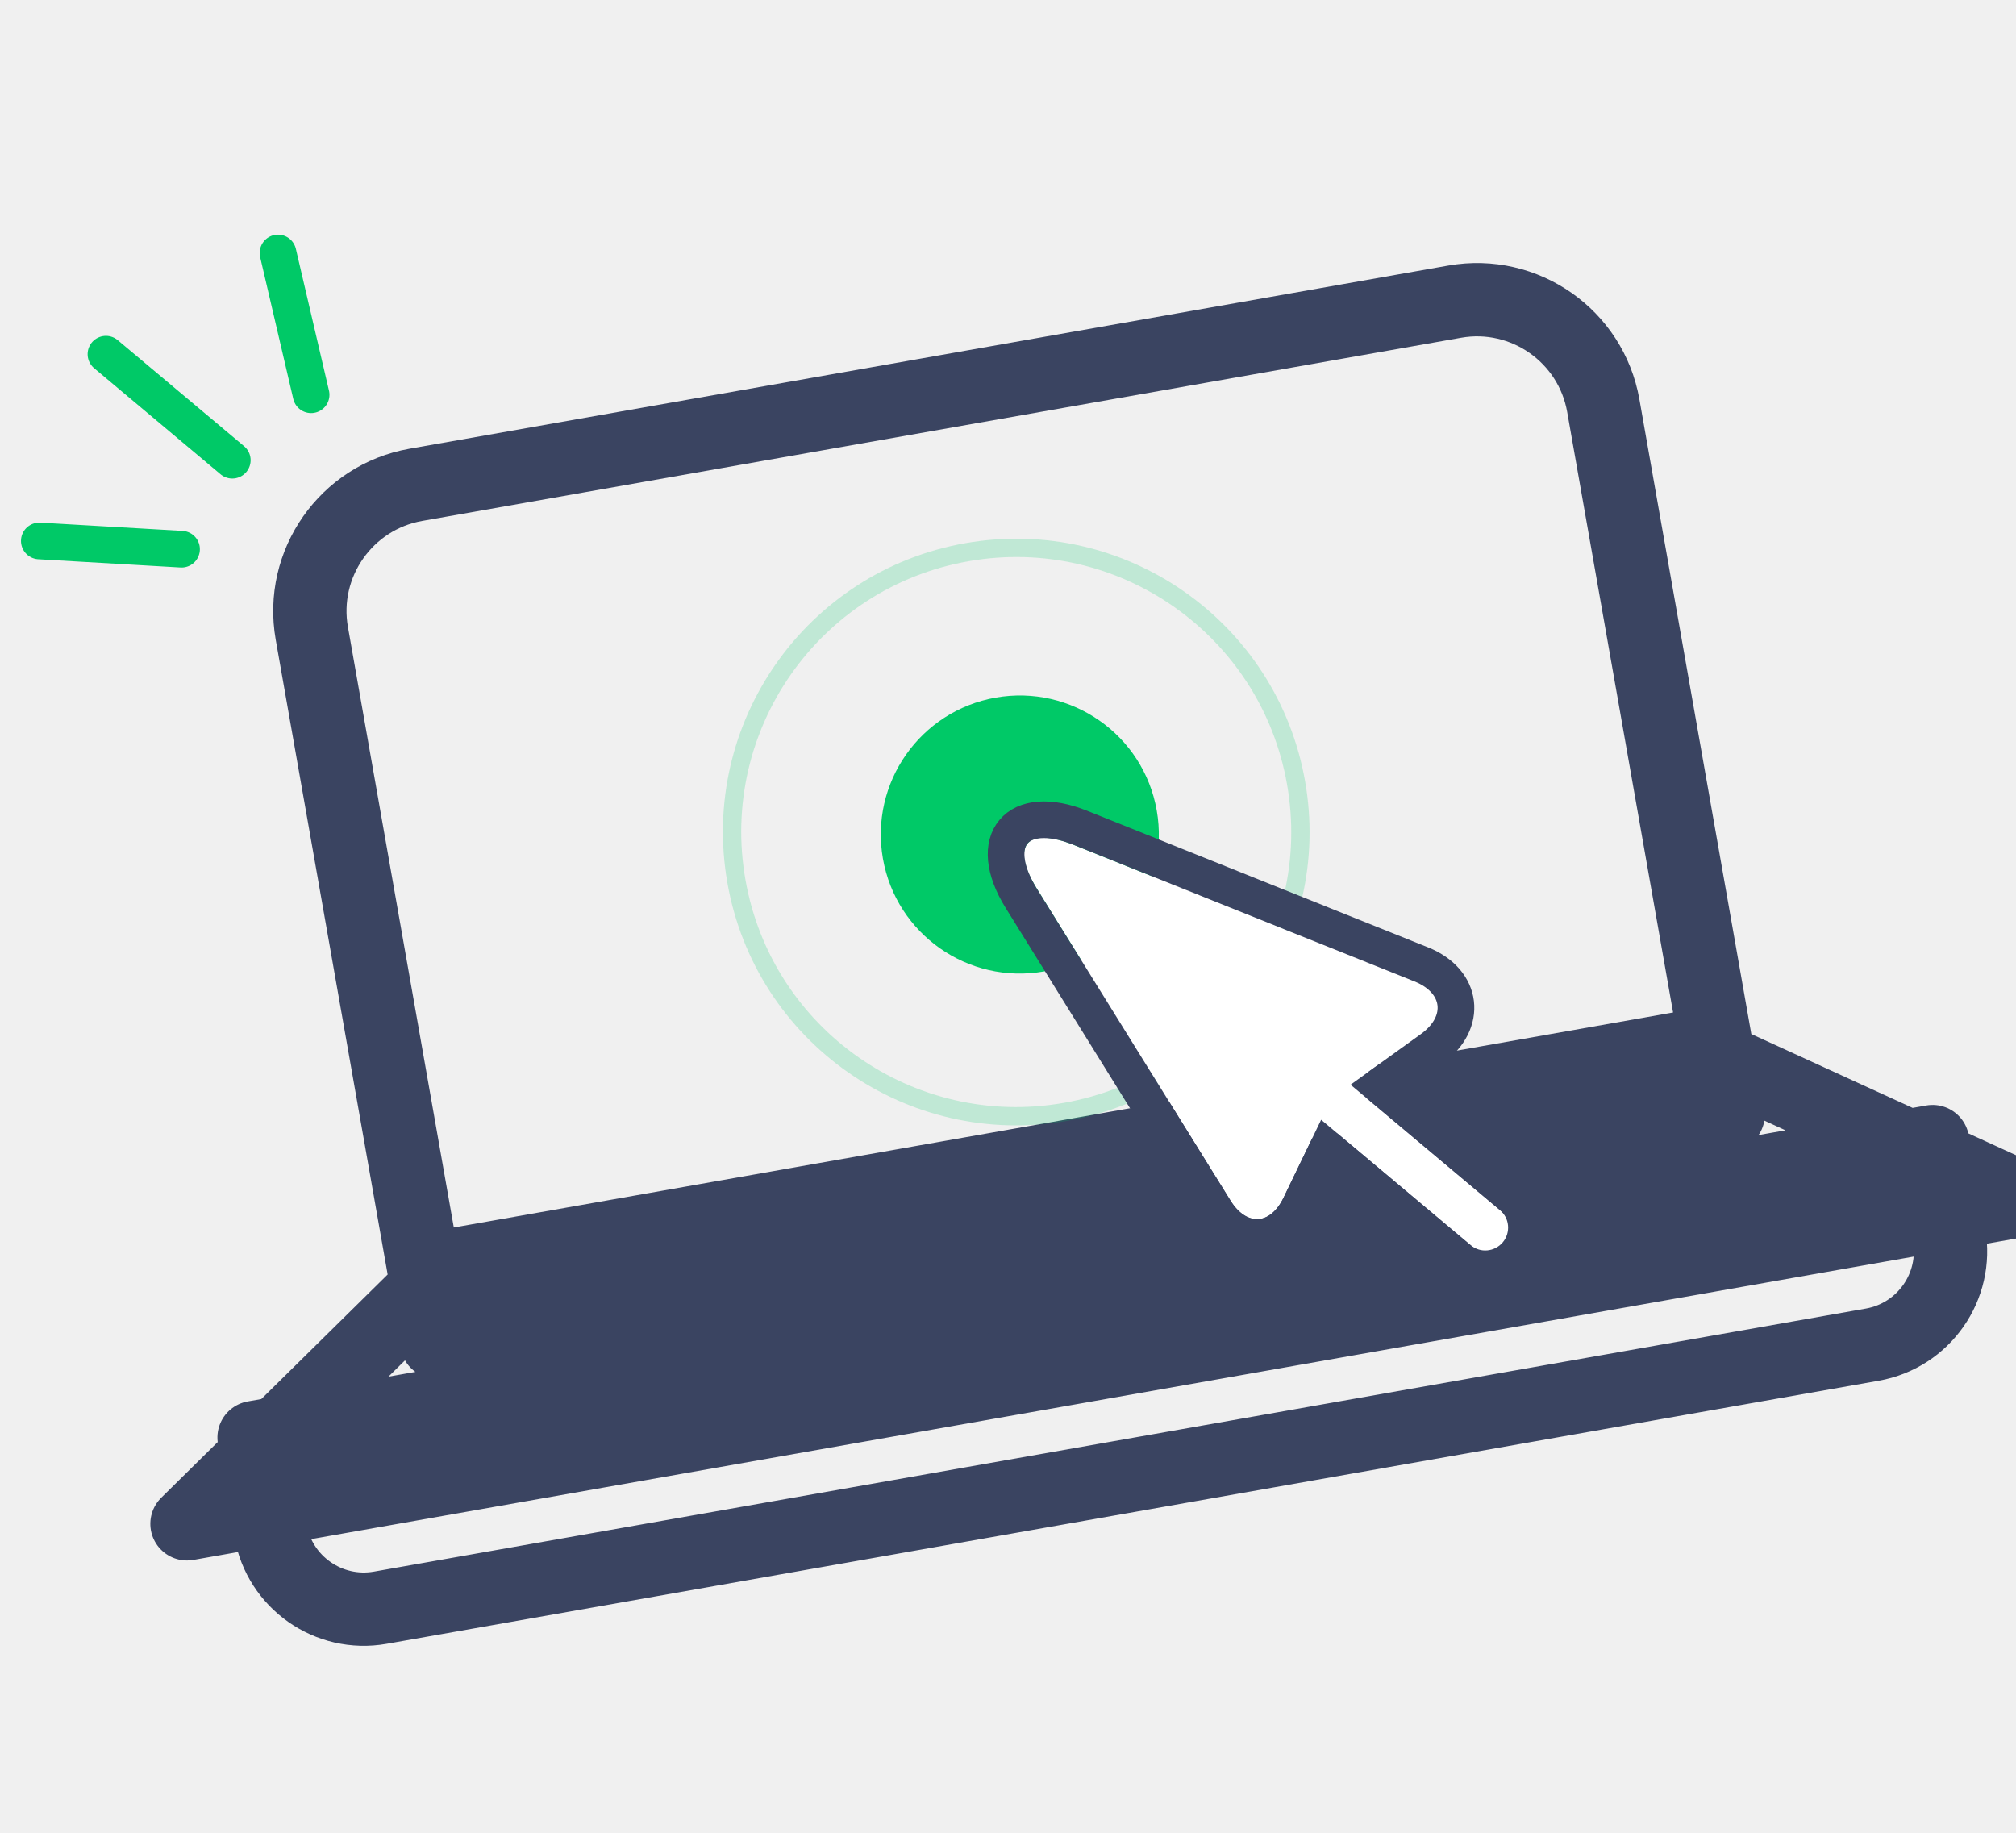
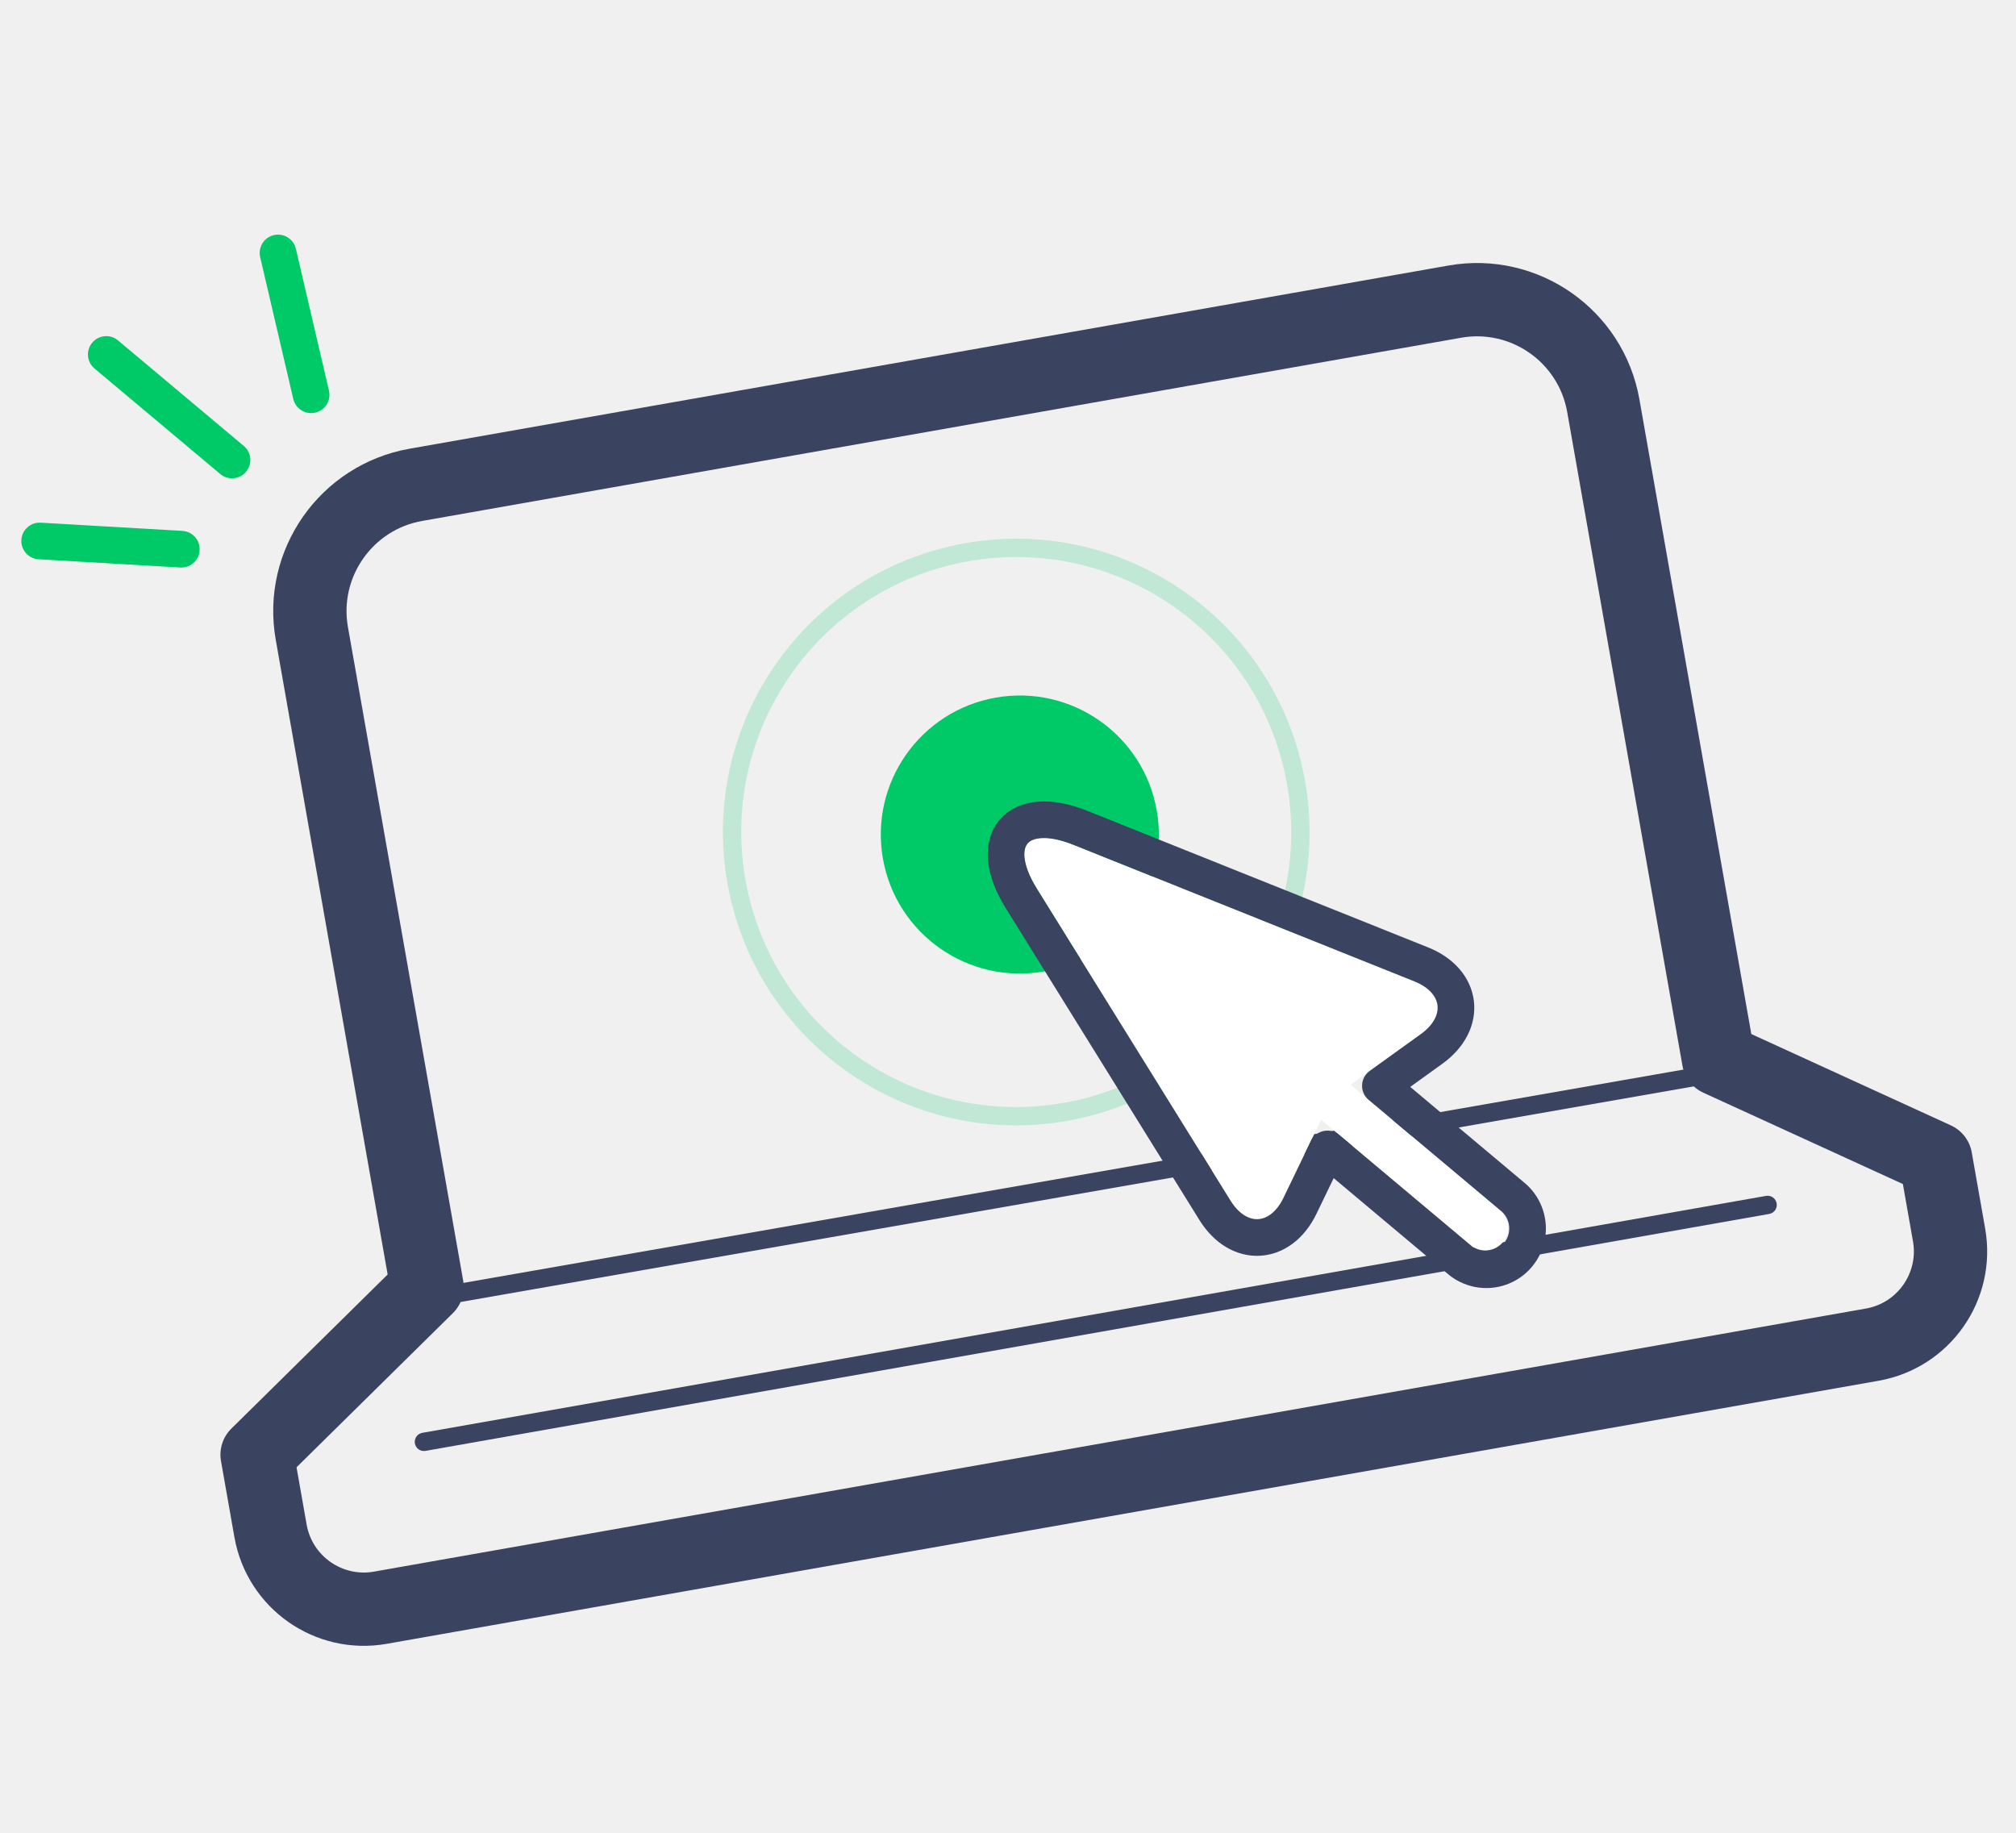
<svg xmlns="http://www.w3.org/2000/svg" xmlns:xlink="http://www.w3.org/1999/xlink" width="110" height="100" viewBox="0 0 110 100">
  <defs>
-     <path id="a" d="M65.321 60.069l4.583 1.163c1.603.407 2.493-.537 1.976-2.112l-6.25-19.047c-.857-2.613-2.256-2.623-3.116 0l-6.25 19.047c-.514 1.567.368 2.52 1.976 2.112l4.583-1.163v10.64a1.248 1.248 0 1 0 2.498 0v-10.64z" />
+     <path id="a" d="M70.263 60.089l4.26-2.055c1.488-.718 1.563-2.014.155-2.888L57.647 44.572c-2.337-1.45-3.414-.559-2.388 2.003l7.456 18.61c.613 1.53 1.902 1.694 2.872.347l2.762-3.838 6.84 8.151a1.248 1.248 0 1 0 1.913-1.606l-6.839-8.15z" />
  </defs>
-   <g fill="none" fill-rule="evenodd" transform="rotate(-10 77.231 27.611)">
-     <path stroke="#3A4461" stroke-linecap="round" stroke-linejoin="round" stroke-width="4" d="M16.723 23.993c0-3.859 3.14-6.993 6.995-6.993h57.564a6.999 6.999 0 0 1 6.995 6.993v39.271H16.723v-39.27zM18.1 59.264h68.8l16.522 11.396H1.578L18.1 59.264zM6 66.66h93v5.17A5.167 5.167 0 0 1 93.832 77H11.168A5.171 5.171 0 0 1 6 71.83v-5.17z" />
-     <path stroke="#3A4461" stroke-linecap="round" stroke-linejoin="round" d="M15.086 68.5h74.448" />
-     <path stroke="#3A4461" stroke-linecap="square" stroke-linejoin="round" d="M17.245 60.831l70.84.102" />
-     <rect width="15.17" height="15.17" x="45.276" y="33.928" fill="#00C967" rx="7.585" />
-     <rect width="31.006" height="31.006" x="37.189" y="25.842" stroke="#00C967" stroke-linecap="round" stroke-linejoin="round" opacity=".2" rx="15.503" />
-     <g stroke-linecap="round" stroke-linejoin="round" transform="rotate(-40 64.072 55.037)">
+   <g fill="none" fill-rule="evenodd" transform="rotate(-10 66.801 40.041)">
+     <path stroke="#3A4461" stroke-linecap="round" stroke-linejoin="round" stroke-width="4" d="M18.723 62.214v-36.22c0-3.86 3.14-6.994 6.995-6.994h57.564a6.999 6.999 0 0 1 6.995 6.993v36.221L101 69.61v4.22A5.167 5.167 0 0 1 95.832 79H13.168A5.171 5.171 0 0 1 8 73.83v-4.22l10.723-7.396z" />
+     <path fill="#3A4461" fill-rule="nonzero" d="M17.086 71h74.448a.5.5 0 1 0 0-1H17.086a.5.5 0 1 0 0 1zM18.744 63.33l71.84.104.002-1-71.84-.104z" />
+     <rect width="15.17" height="15.17" x="47.276" y="35.928" fill="#00C967" rx="7.585" />
+     <rect width="31.006" height="31.006" x="39.189" y="27.842" stroke="#00C967" stroke-linecap="round" stroke-linejoin="round" opacity=".2" rx="15.503" />
+     <g stroke-linecap="round" stroke-linejoin="round">
      <use fill="#FFF" xlink:href="#a" />
-       <path stroke="#3A4461" stroke-width="2" d="M66.321 61.354v9.355a2.25 2.25 0 1 1-4.498 0v-9.355l-3.337.848c-2.37.602-3.933-1.075-3.172-3.394l6.25-19.047c1.16-3.539 3.857-3.533 5.016 0l6.25 19.047c.763 2.324-.804 3.995-3.172 3.394l-3.337-.848z" />
+       <path stroke="#3A4461" stroke-width="2" d="M71.856 60.43l6.012 7.167a2.25 2.25 0 1 1-3.445 2.891l-6.013-7.166-2.012 2.794c-1.429 1.985-3.704 1.705-4.611-.56L54.33 46.947c-1.385-3.457.684-5.185 3.843-3.224l17.031 10.574c2.078 1.29 1.952 3.577-.248 4.638l-3.101 1.496z" />
    </g>
-     <g stroke="#00C967" stroke-linecap="round" stroke-linejoin="round" stroke-width="2">
-       <path d="M14.09 13.938L8.305 7.043M18.946 11.168l-.436-7.933M10.52 18.239l-7.565-1.791" />
-     </g>
+     <path fill="#00C967" fill-rule="nonzero" d="M16.856 15.295a1 1 0 0 1-1.532 1.285L9.539 9.686A1 1 0 0 1 11.07 8.4l5.785 6.895zm5.088-2.182a1 1 0 1 1-1.997.11l-.435-7.933a1 1 0 1 1 1.997-.11l.435 7.933zm-9.194 6.153a1 1 0 0 1-.461 1.946l-7.564-1.791a1 1 0 0 1 .46-1.946l7.565 1.79z" />
  </g>
</svg>
